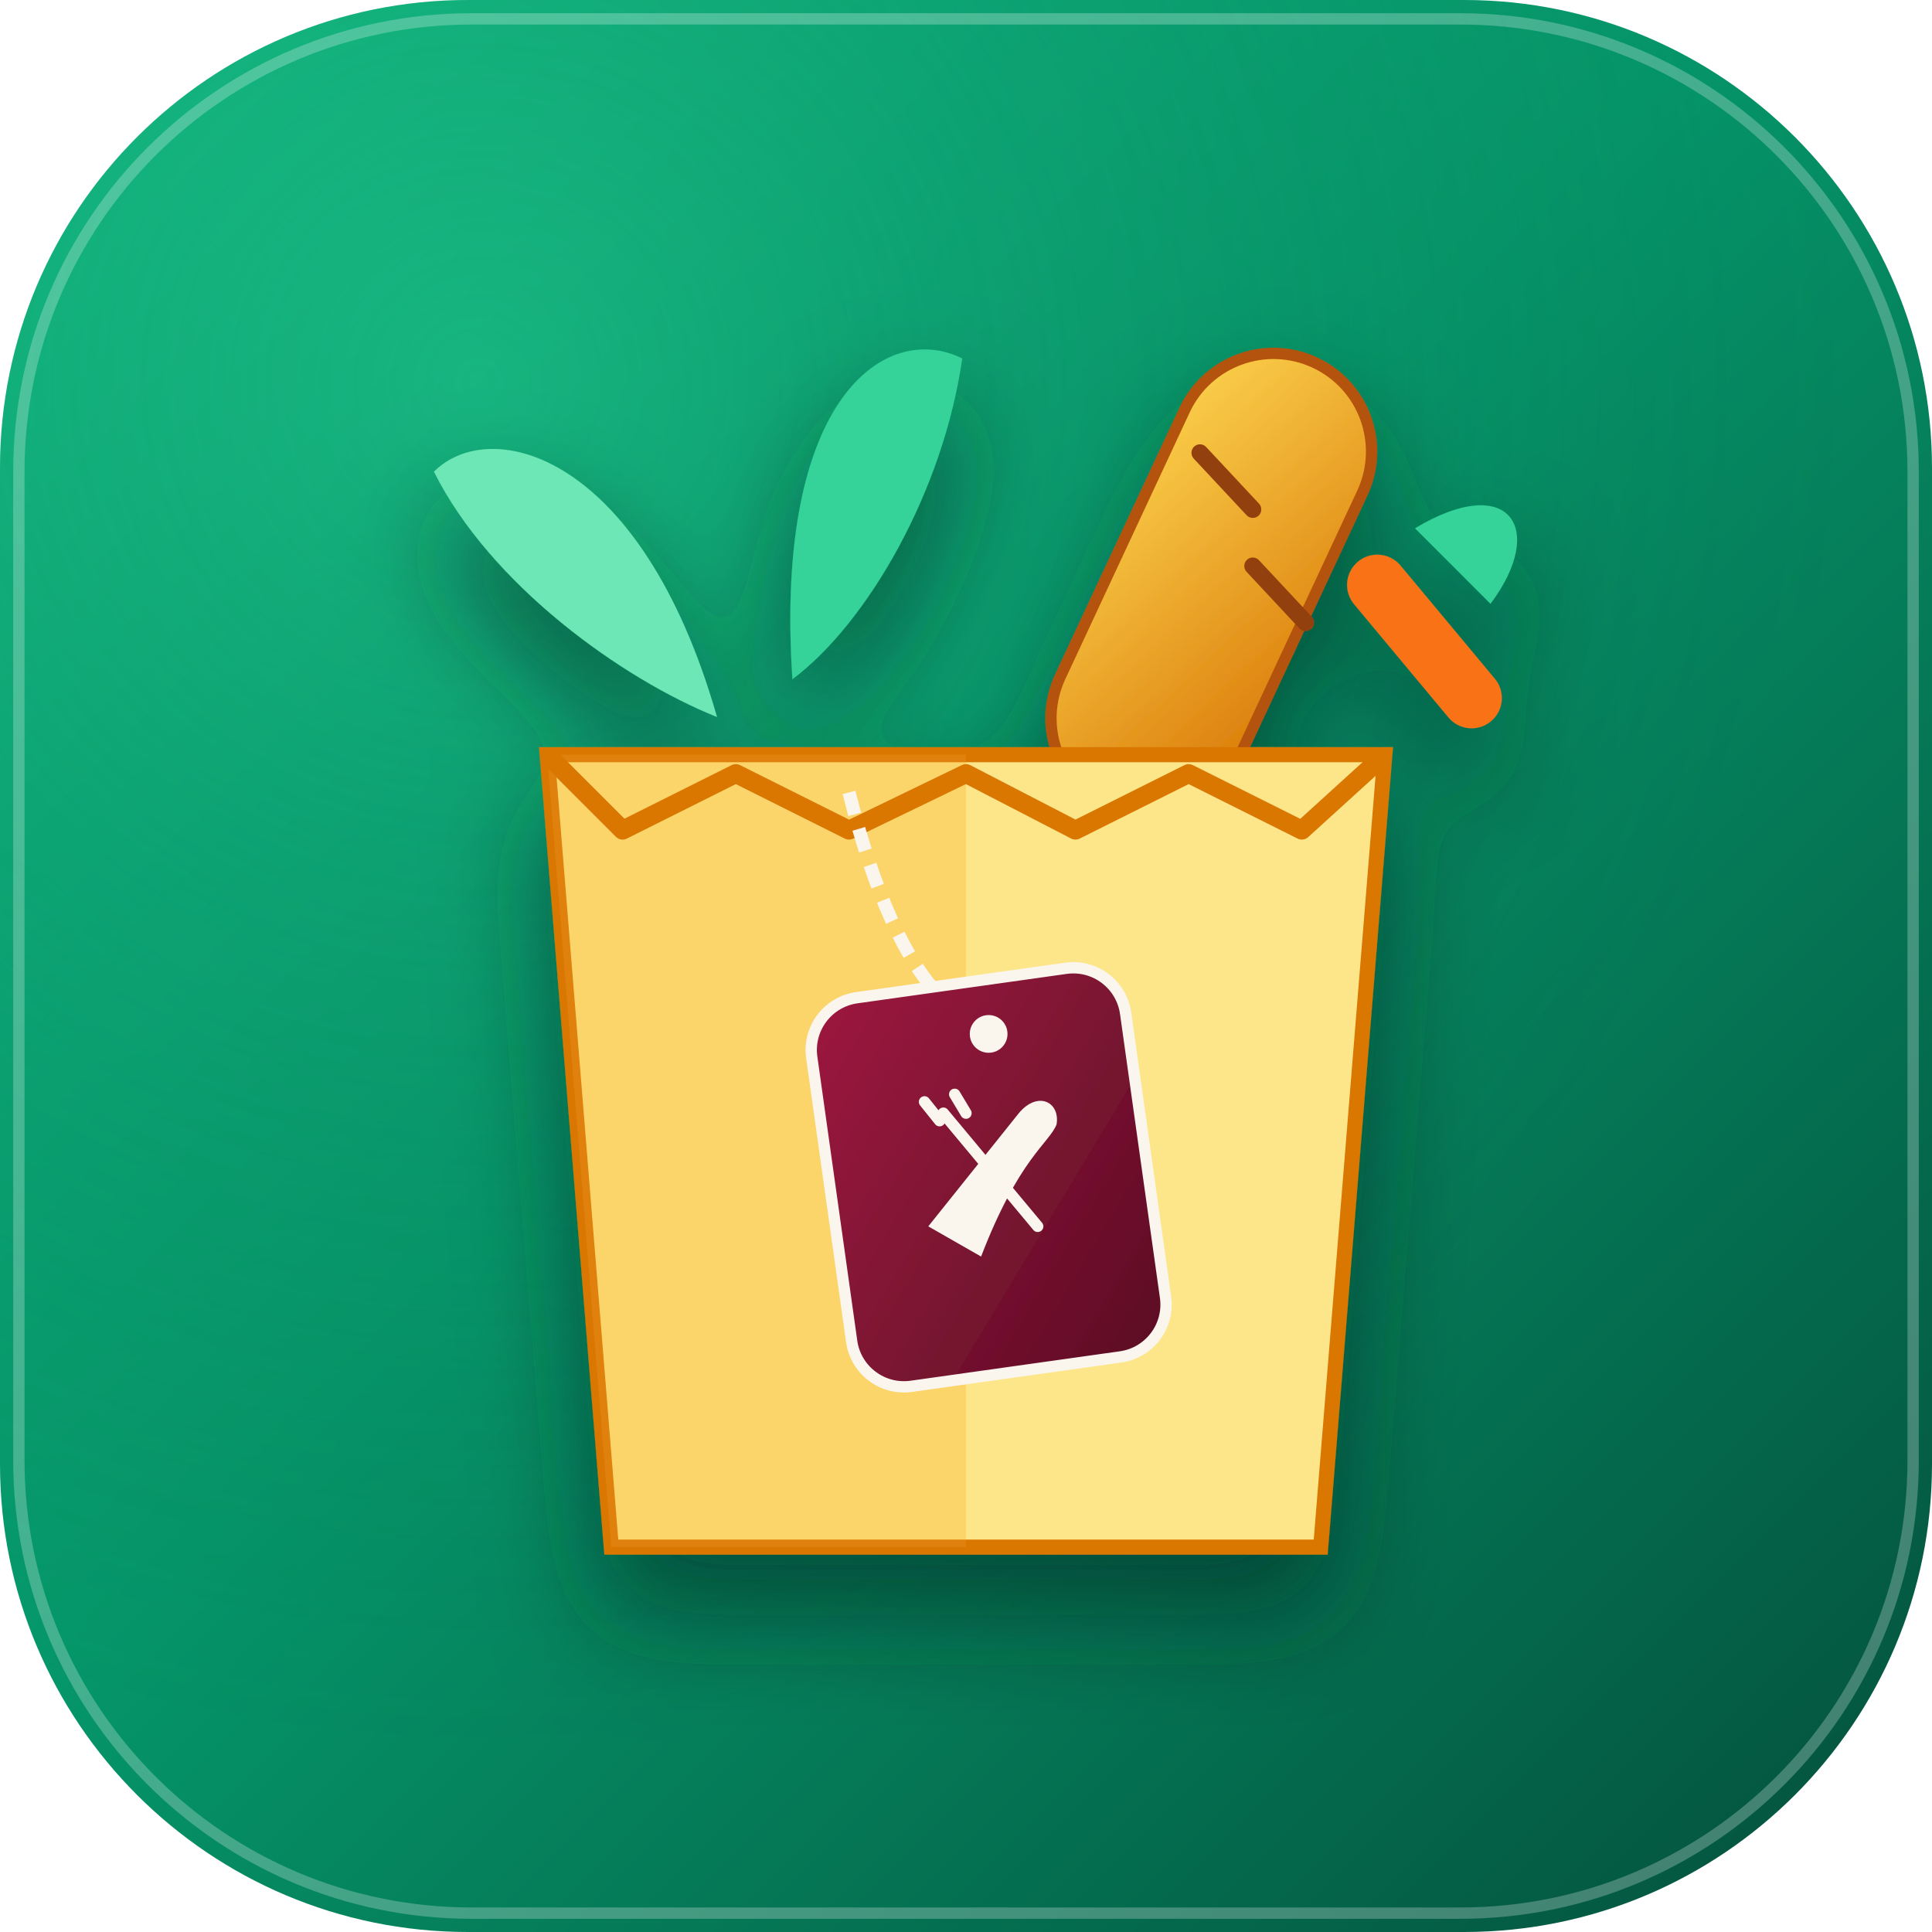
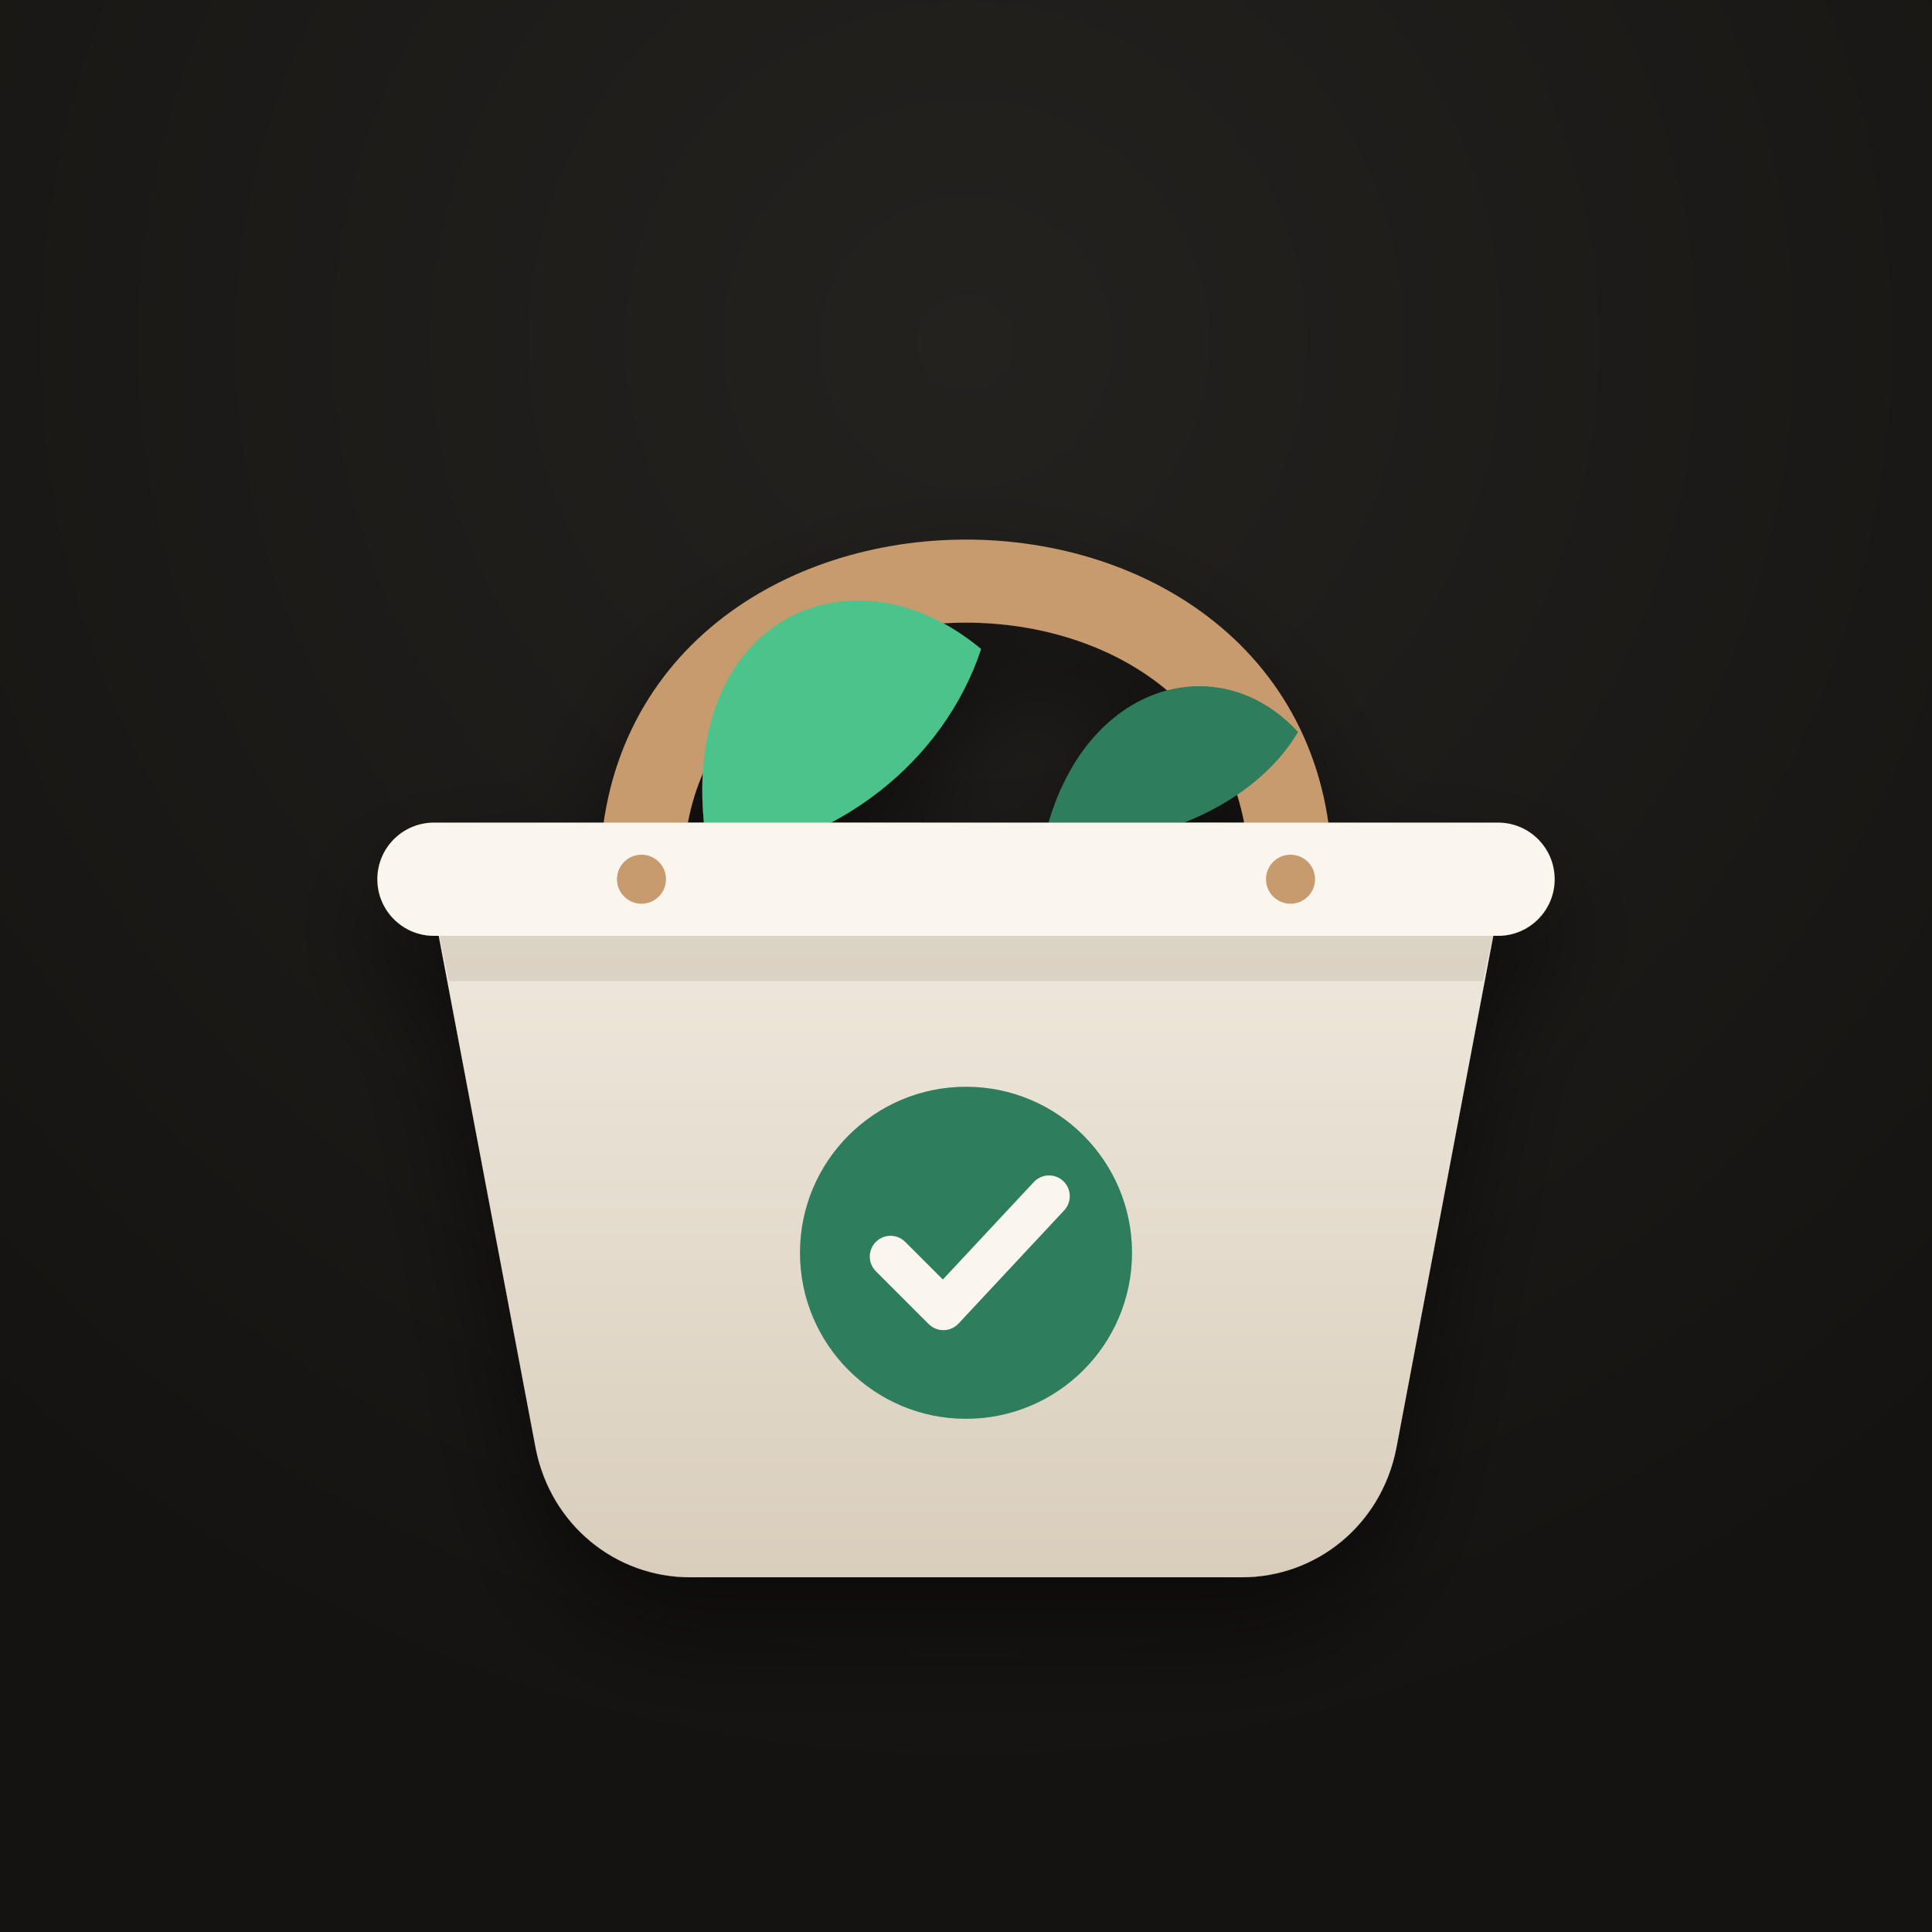
<svg xmlns="http://www.w3.org/2000/svg" viewBox="0 0 512 512" width="512" height="512">
  <defs>
-     <linearGradient id="bgEmerald" x1="0%" y1="0%" x2="100%" y2="100%">
-       <stop offset="0%" stop-color="#10B981" />
-       <stop offset="45%" stop-color="#059669" />
-       <stop offset="100%" stop-color="#044E3B" />
+     <radialGradient id="bg4b" cx="50%" cy="18%" r="75%">
+       <stop offset="0%" stop-color="#24221F" />
+       <stop offset="100%" stop-color="#141311" />
+     </radialGradient>
+     <linearGradient id="basket4b" x1="0%" y1="0%" x2="0%" y2="100%">
+       <stop offset="0%" stop-color="#EFE9DE" />
+       <stop offset="100%" stop-color="#D9CEBC" />
    </linearGradient>
-     <radialGradient id="lightGlow" cx="25%" cy="20%" r="70%">
-       <stop offset="0%" stop-color="#34D399" stop-opacity="0.3" />
-       <stop offset="100%" stop-color="#044E3B" stop-opacity="0" />
-     </radialGradient>
-     <filter id="mainShadow" x="-20%" y="-20%" width="140%" height="140%">
-       <feDropShadow dx="0" dy="16" stdDeviation="14" flood-color="#022c22" flood-opacity="0.55" />
+     <filter id="shadow4b" x="-15%" y="-15%" width="130%" height="140%">
+       <feDropShadow dx="0" dy="14" stdDeviation="14" flood-color="#000000" flood-opacity="0.5" />
    </filter>
-     <linearGradient id="burgundyGrad" x1="0%" y1="0%" x2="100%" y2="100%">
-       <stop offset="0%" stop-color="#9E1840" />
-       <stop offset="100%" stop-color="#5B0E24" />
-     </linearGradient>
-     <linearGradient id="goldBread" x1="0%" y1="0%" x2="100%" y2="100%">
-       <stop offset="0%" stop-color="#FCD34D" />
-       <stop offset="100%" stop-color="#D97706" />
-     </linearGradient>
  </defs>
-   <rect width="512" height="512" rx="124" fill="url(#bgEmerald)" />
-   <rect width="512" height="512" rx="124" fill="url(#lightGlow)" />
-   <rect x="5" y="5" width="502" height="502" rx="120" fill="none" stroke="rgba(255, 255, 255, 0.25)" stroke-width="3" />
-   <g filter="url(#mainShadow)">
-     <path d="M190 190 C 170 120, 130 110, 115 125 C 130 155, 165 180, 190 190 Z" fill="#6EE7B7" />
-     <path d="M210 180 C 205 105, 235 85, 255 95 C 250 130, 230 165, 210 180 Z" fill="#34D399" />
-     <rect x="295" y="90" width="52" height="130" rx="26" transform="rotate(25 321 155)" fill="url(#goldBread)" stroke="#B45309" stroke-width="3" />
-     <line x1="318" y1="120" x2="332" y2="135" stroke="#92400E" stroke-width="4.5" stroke-linecap="round" />
-     <line x1="332" y1="150" x2="346" y2="165" stroke="#92400E" stroke-width="4.5" stroke-linecap="round" />
-     <path d="M375 140 C 400 125, 410 140, 395 160 Z" fill="#34D399" />
-     <path d="M365 155 L 390 185" stroke="#F97316" stroke-width="16" stroke-linecap="round" />
-     <path d="M145 200 L 367 200 L 350 410 L 162 410 Z" fill="#FDE68A" stroke="#D97706" stroke-width="4" />
-     <path d="M145 200 L 162 410 L 256 410 L 256 200 Z" fill="#F59E0B" opacity="0.25" />
-     <path d="M145 200 L 165 220 L 195 205 L 225 220 L 256 205 L 285 220 L 315 205 L 345 220 L 367 200" fill="none" stroke="#D97706" stroke-width="5" stroke-linejoin="round" />
-     <path d="M225 210 Q 235 250 250 265" fill="none" stroke="#FAF6EE" stroke-width="3.5" stroke-dasharray="6,4" />
-     <rect x="220" y="260" width="84" height="104" rx="14" transform="rotate(-8 262 312)" fill="url(#burgundyGrad)" stroke="#FAF6EE" stroke-width="3" />
-     <circle cx="262" cy="274" r="5" fill="#FAF6EE" />
-     <path d="M246 325 L 270 295 C 275 289, 281 292, 280 298 C 278 303, 270 307, 260 333 Z" fill="#FAF6EE" />
-     <path d="M275 325 L 250 295 M 245 292 L 249 297 M 253 290 L 256 295" stroke="#FAF6EE" stroke-width="3" stroke-linecap="round" />
+   <rect width="512" height="512" fill="url(#bg4b)" />
+   <g filter="url(#shadow4b)">
+     <path d="M170 232 C170 128, 342 128, 342 232" fill="none" stroke="#C89B6E" stroke-width="22" stroke-linecap="round" />
+     <path d="M188 228 C176 166, 224 142, 260 172 C250 202, 222 224, 188 228 Z" fill="#4CC38A" />
+     <path d="M276 226 C284 182, 322 170, 344 194 C332 214, 306 224, 276 226 Z" fill="#2E7D5B" />
+     <path d="M114 236 H398 L370 384 C366 404, 349 418, 329 418 H183 C163 418, 146 404, 142 384 Z" fill="url(#basket4b)" />
+     <path d="M116 246 H396 L393 260 H119 Z" fill="#B5A894" opacity="0.32" />
+     <rect x="100" y="218" width="312" height="30" rx="15" fill="#FAF6EE" />
+     <circle cx="170" cy="233" r="6.5" fill="#C89B6E" />
+     <circle cx="342" cy="233" r="6.5" fill="#C89B6E" />
+     <circle cx="256" cy="332" r="44" fill="#2E7D5B" />
+     <path d="M236 333 L250 347 L278 317" fill="none" stroke="#FAF6EE" stroke-width="11" stroke-linecap="round" stroke-linejoin="round" />
  </g>
</svg>
